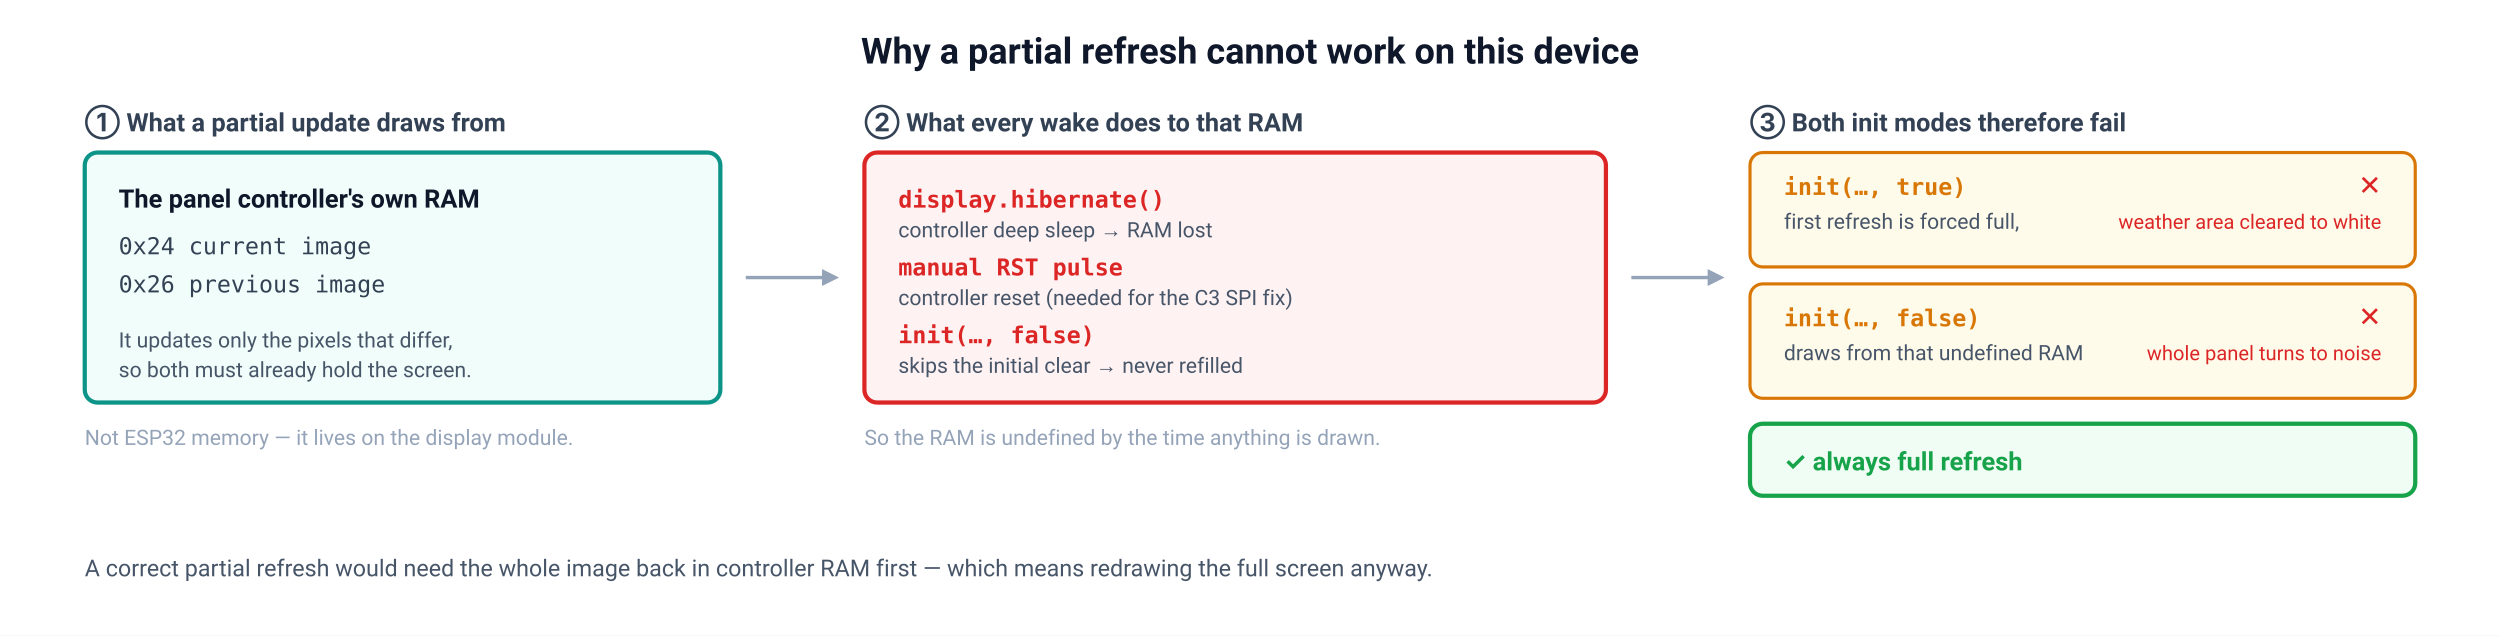
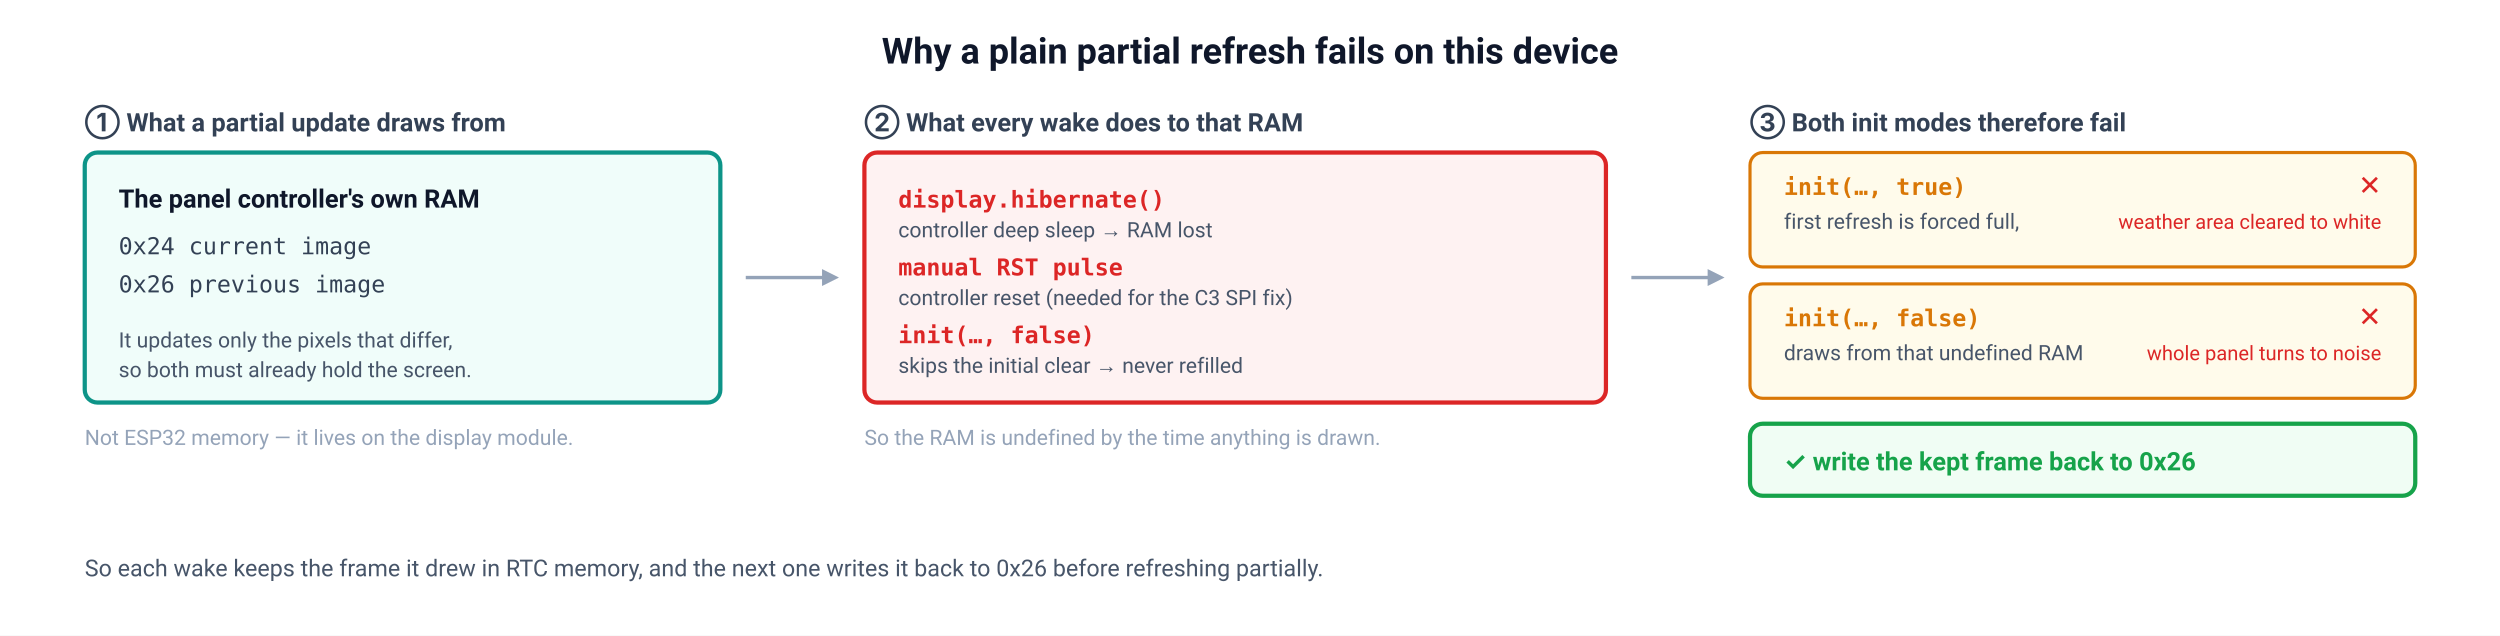
<svg xmlns="http://www.w3.org/2000/svg" viewBox="0 0 1180 300" font-family="-apple-system,'Segoe UI',Roboto,Arial,sans-serif">
  <rect width="1180" height="300" fill="#ffffff" />
-   <text x="590" y="30" font-size="17" fill="#0f172a" text-anchor="middle" font-weight="700" font-family="-apple-system,'Segoe UI',Roboto,Arial,sans-serif">Why a partial refresh cannot work on this device</text>
+   <text x="590" y="30" font-size="17" fill="#0f172a" text-anchor="middle" font-weight="700" font-family="-apple-system,'Segoe UI',Roboto,Arial,sans-serif">Why a plain partial refresh fails on this device</text>
  <text x="40" y="62" font-size="12" fill="#334155" text-anchor="start" font-weight="700" font-family="-apple-system,'Segoe UI',Roboto,Arial,sans-serif">① What a partial update draws from</text>
  <rect x="40" y="72" width="300" height="118" rx="6" fill="#f0fdfa" stroke="#0d9488" stroke-width="2" />
  <text x="56" y="98" font-size="12" fill="#0f172a" text-anchor="start" font-weight="700" font-family="-apple-system,'Segoe UI',Roboto,Arial,sans-serif">The panel controller's own RAM</text>
  <text x="56" y="120" font-size="11" fill="#334155" text-anchor="start" font-weight="400" font-family="'SF Mono',Menlo,Consolas,monospace">0x24  current image</text>
  <text x="56" y="138" font-size="11" fill="#334155" text-anchor="start" font-weight="400" font-family="'SF Mono',Menlo,Consolas,monospace">0x26  previous image</text>
  <text x="56" y="164" font-size="10" fill="#475569" text-anchor="start" font-weight="400" font-family="-apple-system,'Segoe UI',Roboto,Arial,sans-serif">It updates only the pixels that differ,</text>
  <text x="56" y="178" font-size="10" fill="#475569" text-anchor="start" font-weight="400" font-family="-apple-system,'Segoe UI',Roboto,Arial,sans-serif">so both must already hold the screen.</text>
  <text x="40" y="210" font-size="10" fill="#94a3b8" text-anchor="start" font-weight="400" font-family="-apple-system,'Segoe UI',Roboto,Arial,sans-serif">Not ESP32 memory — it lives on the display module.</text>
  <path d="M352,131 L389,131" stroke="#94a3b8" stroke-width="1.6" fill="none" />
  <path d="M388,127 L396,131 L388,135 z" fill="#94a3b8" />
  <text x="408" y="62" font-size="12" fill="#334155" text-anchor="start" font-weight="700" font-family="-apple-system,'Segoe UI',Roboto,Arial,sans-serif">② What every wake does to that RAM</text>
  <rect x="408" y="72" width="350" height="118" rx="6" fill="#fef2f2" stroke="#dc2626" stroke-width="2" />
  <text x="424" y="98" font-size="11" fill="#dc2626" text-anchor="start" font-weight="700" font-family="'SF Mono',Menlo,Consolas,monospace">display.hibernate()</text>
  <text x="424" y="112" font-size="10" fill="#475569" text-anchor="start" font-weight="400" font-family="-apple-system,'Segoe UI',Roboto,Arial,sans-serif">controller deep sleep → RAM lost</text>
  <text x="424" y="130" font-size="11" fill="#dc2626" text-anchor="start" font-weight="700" font-family="'SF Mono',Menlo,Consolas,monospace">manual RST pulse</text>
  <text x="424" y="144" font-size="10" fill="#475569" text-anchor="start" font-weight="400" font-family="-apple-system,'Segoe UI',Roboto,Arial,sans-serif">controller reset  (needed for the C3 SPI fix)</text>
  <text x="424" y="162" font-size="11" fill="#dc2626" text-anchor="start" font-weight="700" font-family="'SF Mono',Menlo,Consolas,monospace">init(…, false)</text>
  <text x="424" y="176" font-size="10" fill="#475569" text-anchor="start" font-weight="400" font-family="-apple-system,'Segoe UI',Roboto,Arial,sans-serif">skips the initial clear → never refilled</text>
  <text x="408" y="210" font-size="10" fill="#94a3b8" text-anchor="start" font-weight="400" font-family="-apple-system,'Segoe UI',Roboto,Arial,sans-serif">So the RAM is undefined by the time anything is drawn.</text>
  <path d="M770,131 L807,131" stroke="#94a3b8" stroke-width="1.6" fill="none" />
  <path d="M806,127 L814,131 L806,135 z" fill="#94a3b8" />
  <text x="826" y="62" font-size="12" fill="#334155" text-anchor="start" font-weight="700" font-family="-apple-system,'Segoe UI',Roboto,Arial,sans-serif">③ Both init modes therefore fail</text>
  <rect x="826" y="72" width="314" height="54" rx="6" fill="#fffbeb" stroke="#d97706" stroke-width="1.5" />
  <text x="842" y="92" font-size="11" fill="#d97706" text-anchor="start" font-weight="700" font-family="'SF Mono',Menlo,Consolas,monospace">init(…, true)</text>
  <text x="842" y="108" font-size="10" fill="#475569" text-anchor="start" font-weight="400" font-family="-apple-system,'Segoe UI',Roboto,Arial,sans-serif">first refresh is forced full,</text>
  <text x="1124" y="92" font-size="13" fill="#dc2626" text-anchor="end" font-weight="700" font-family="-apple-system,'Segoe UI',Roboto,Arial,sans-serif">✕</text>
  <text x="1124" y="108" font-size="9.5" fill="#dc2626" text-anchor="end" font-weight="400" font-family="-apple-system,'Segoe UI',Roboto,Arial,sans-serif">weather area cleared to white</text>
  <rect x="826" y="134" width="314" height="54" rx="6" fill="#fffbeb" stroke="#d97706" stroke-width="1.5" />
  <text x="842" y="154" font-size="11" fill="#d97706" text-anchor="start" font-weight="700" font-family="'SF Mono',Menlo,Consolas,monospace">init(…, false)</text>
  <text x="842" y="170" font-size="10" fill="#475569" text-anchor="start" font-weight="400" font-family="-apple-system,'Segoe UI',Roboto,Arial,sans-serif">draws from that undefined RAM</text>
  <text x="1124" y="154" font-size="13" fill="#dc2626" text-anchor="end" font-weight="700" font-family="-apple-system,'Segoe UI',Roboto,Arial,sans-serif">✕</text>
  <text x="1124" y="170" font-size="9.5" fill="#dc2626" text-anchor="end" font-weight="400" font-family="-apple-system,'Segoe UI',Roboto,Arial,sans-serif">whole panel turns to noise</text>
  <rect x="826" y="200" width="314" height="34" rx="6" fill="#f0fdf4" stroke="#16a34a" stroke-width="2" />
-   <text x="842" y="222" font-size="12" fill="#16a34a" text-anchor="start" font-weight="700" font-family="-apple-system,'Segoe UI',Roboto,Arial,sans-serif">✓  always full refresh</text>
-   <text x="40" y="272" font-size="11" fill="#475569" text-anchor="start" font-weight="400" font-family="-apple-system,'Segoe UI',Roboto,Arial,sans-serif">A correct partial refresh would need the whole image back in controller RAM first — which means redrawing the full screen anyway.</text>
+   <text x="842" y="222" font-size="12" fill="#16a34a" text-anchor="start" font-weight="700" font-family="-apple-system,'Segoe UI',Roboto,Arial,sans-serif">✓  write the kept frame back to 0x26</text>
+   <text x="40" y="272" font-size="11" fill="#475569" text-anchor="start" font-weight="400" font-family="-apple-system,'Segoe UI',Roboto,Arial,sans-serif">So each wake keeps the frame it drew in RTC memory, and the next one writes it back to 0x26 before refreshing partially.</text>
</svg>
